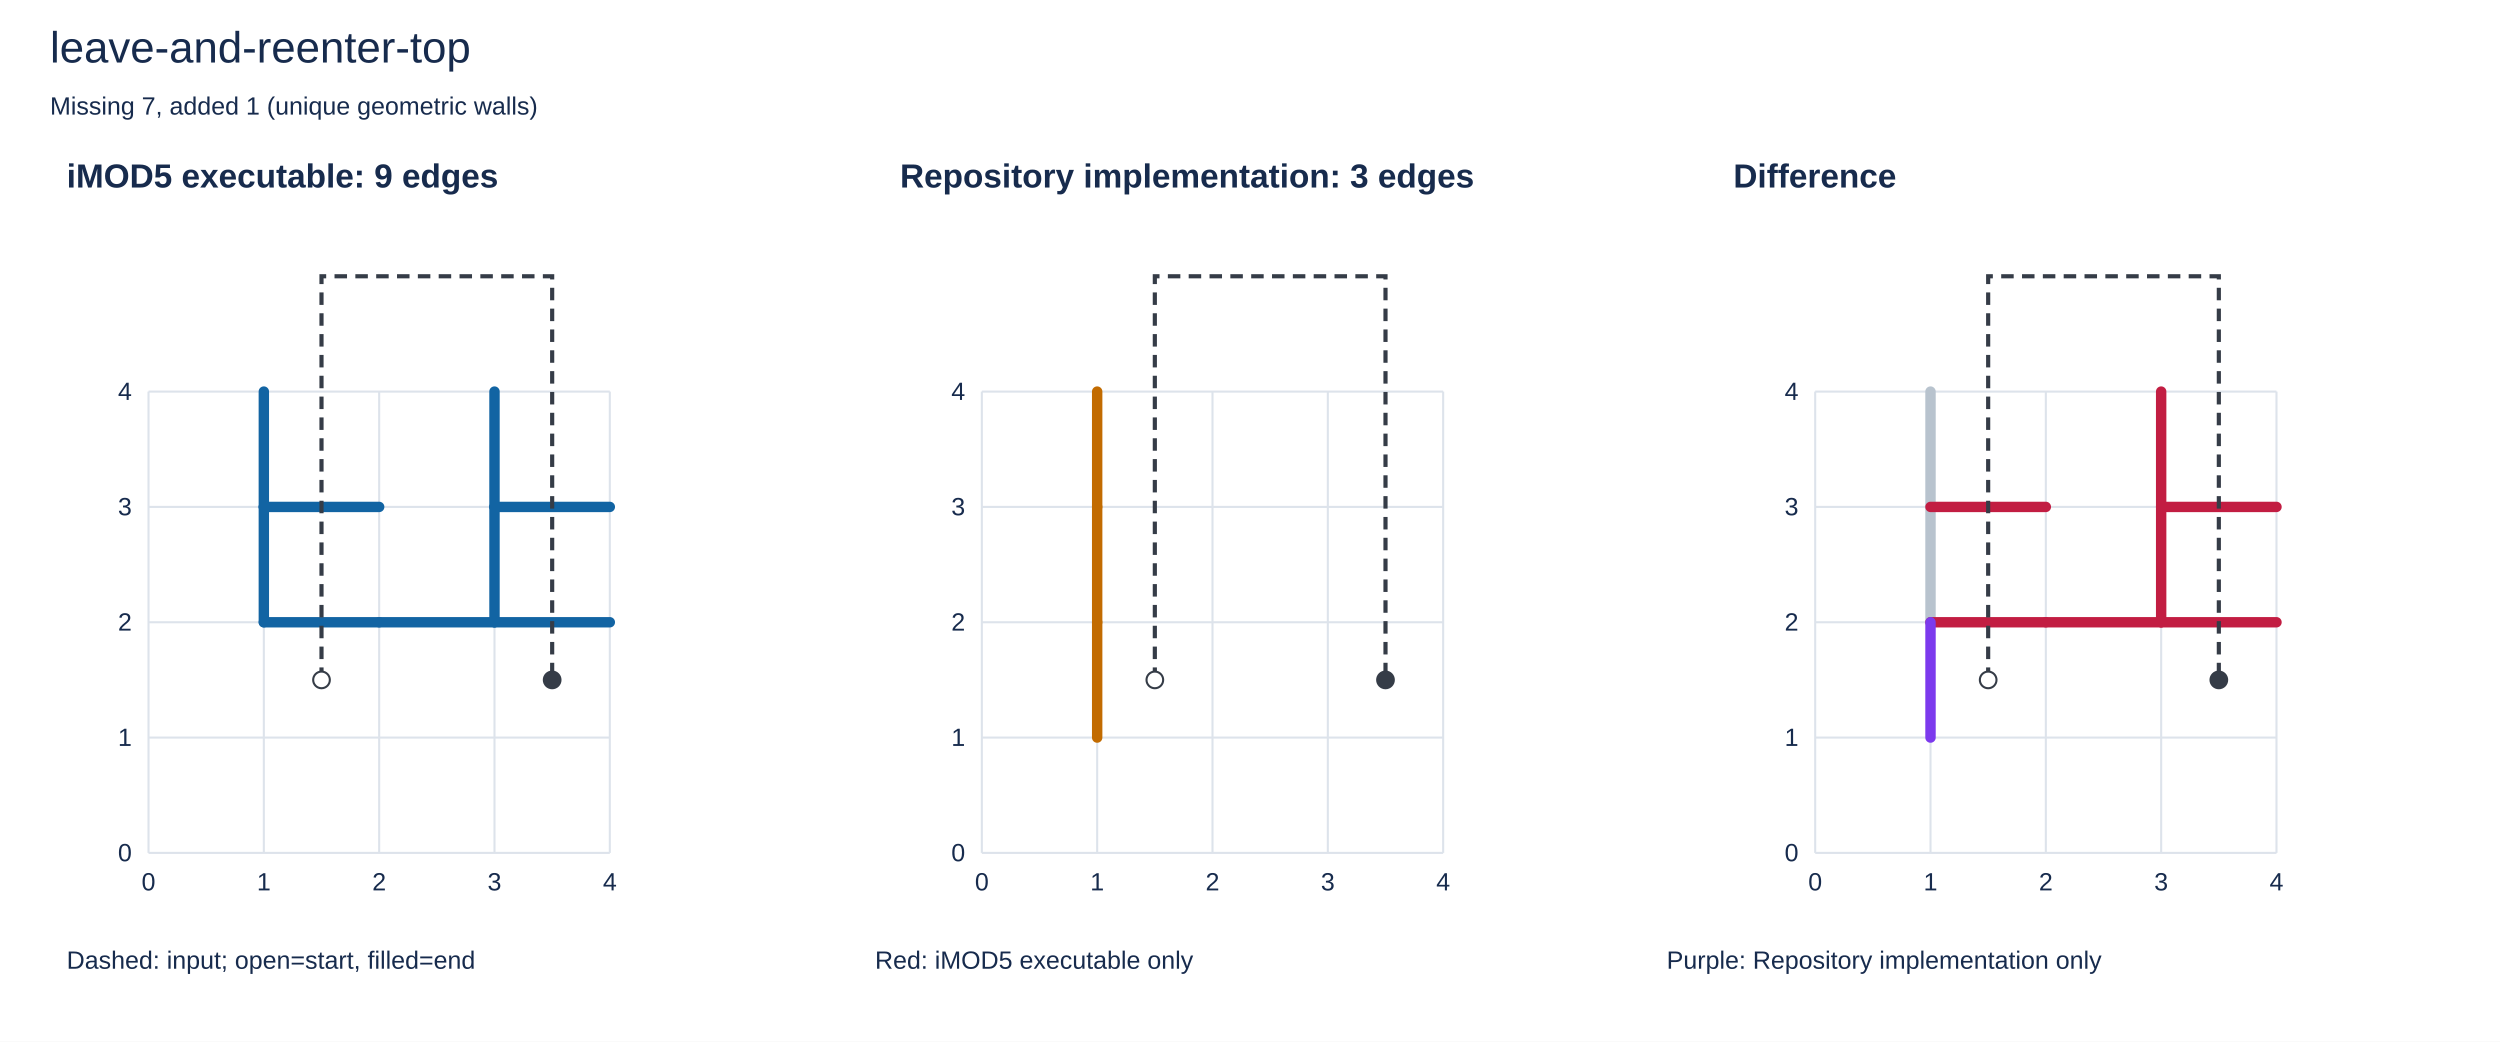
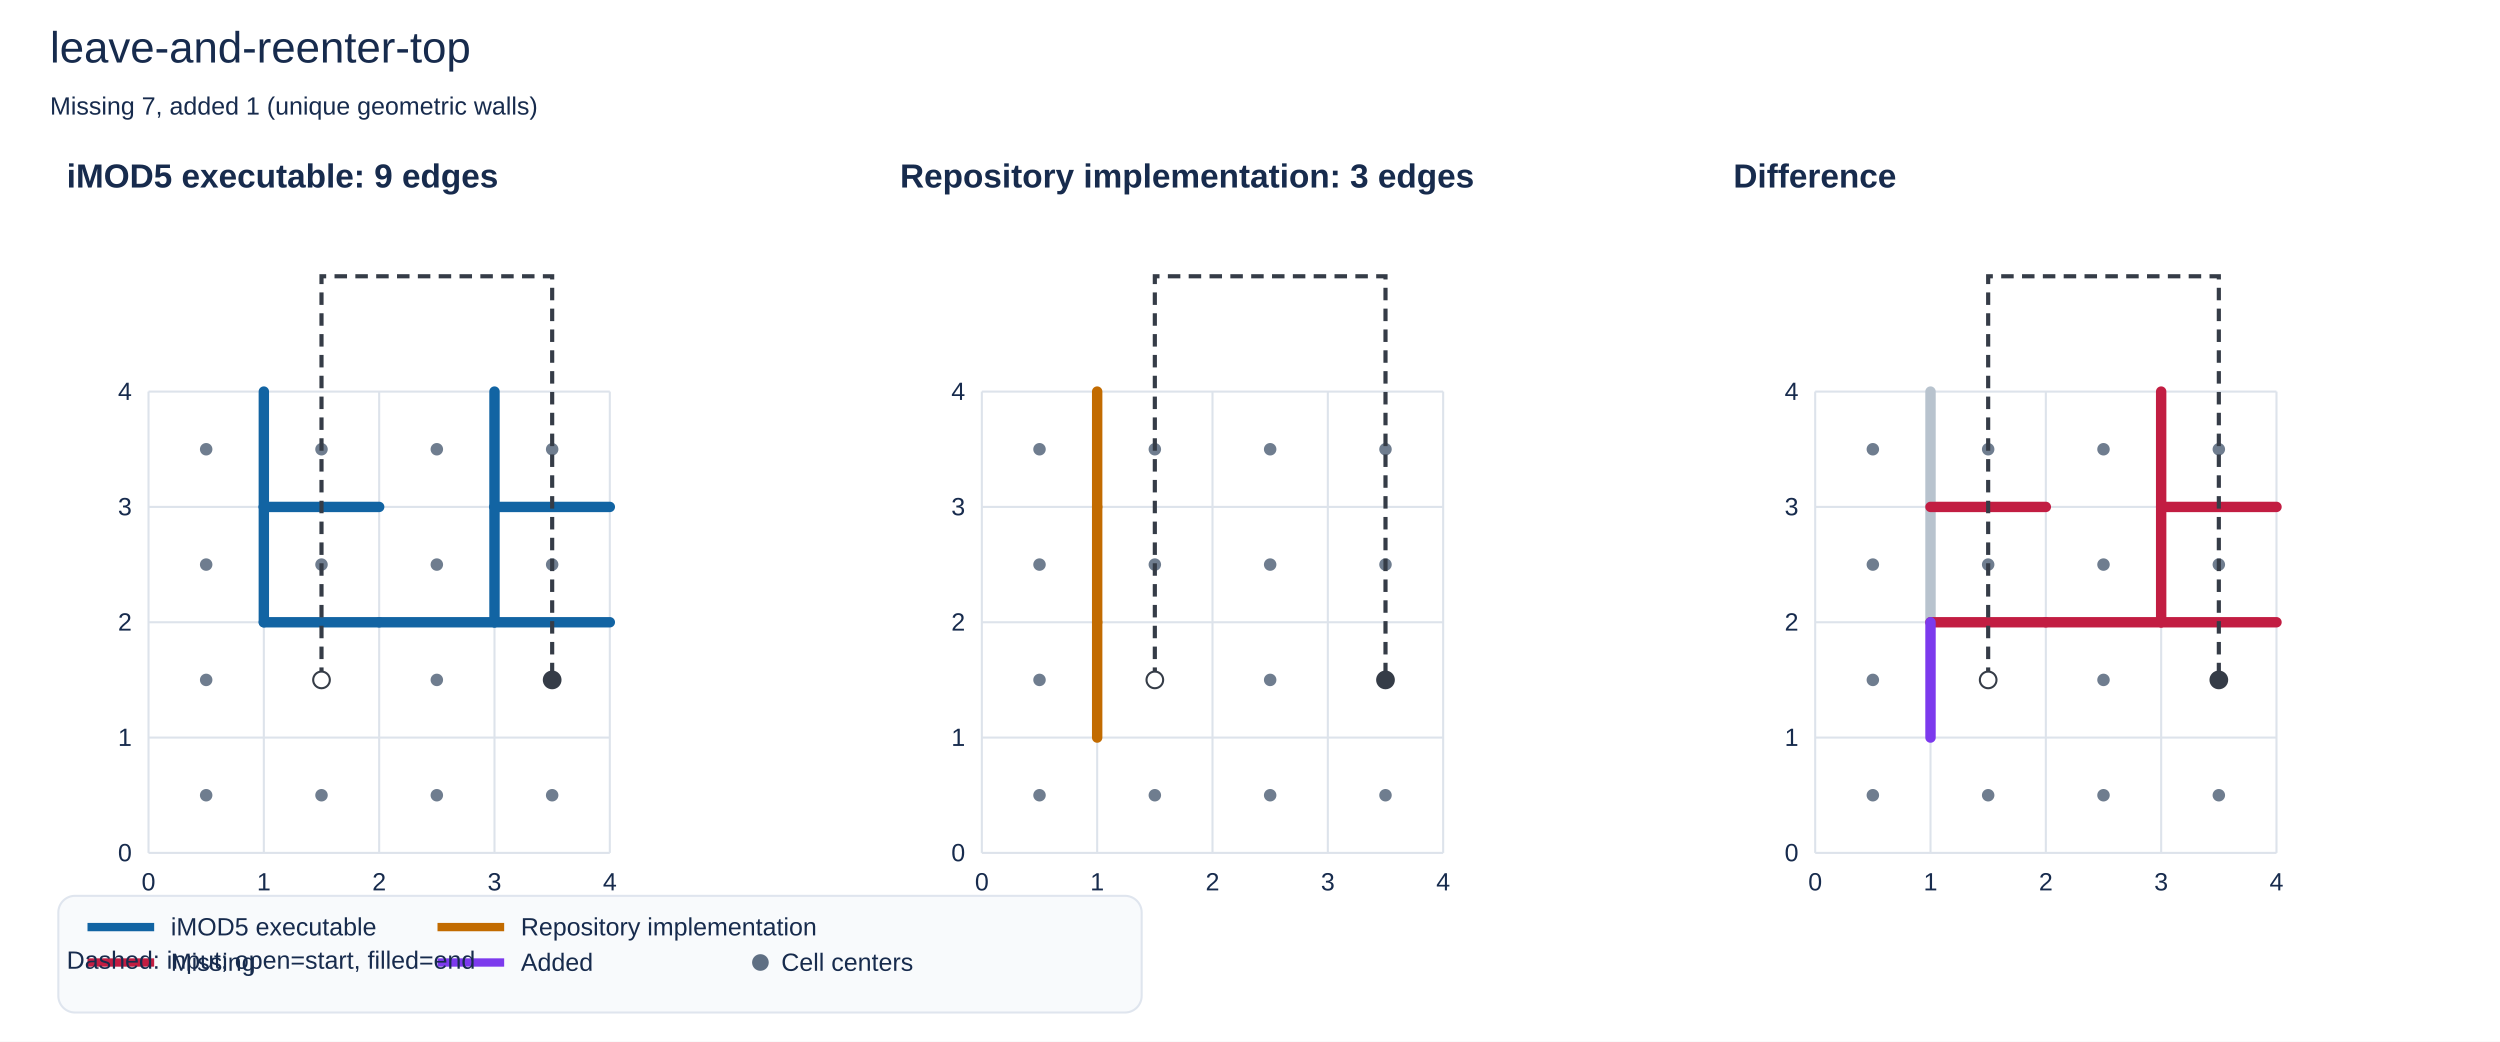
<svg xmlns="http://www.w3.org/2000/svg" width="1200" height="500" viewBox="0 0 1200 500" role="img">
  <rect width="1200" height="500" fill="white" />
  <style>text{font-family:Arial,sans-serif;fill:#172b4d;font-size:12px}.input{stroke:#353c47;stroke-width:2;stroke-dasharray:6 4;fill:none}</style>
  <text x="24" y="30" style="font-size:21px">leave-and-reenter-top</text>
  <text x="24" y="55">Missing 7, added 1 (unique geometric walls)</text>
  <text x="32" y="90" style="font-size:16px;font-weight:bold">iMOD5 executable: 9 edges</text>
  <line x1="71.286" y1="409.393" x2="71.286" y2="187.964" stroke="#dde3eb" />
  <text x="71.286" y="427.393" text-anchor="middle">0</text>
  <line x1="126.643" y1="409.393" x2="126.643" y2="187.964" stroke="#dde3eb" />
  <text x="126.643" y="427.393" text-anchor="middle">1</text>
  <line x1="182.0" y1="409.393" x2="182.0" y2="187.964" stroke="#dde3eb" />
  <text x="182.0" y="427.393" text-anchor="middle">2</text>
  <line x1="237.357" y1="409.393" x2="237.357" y2="187.964" stroke="#dde3eb" />
  <text x="237.357" y="427.393" text-anchor="middle">3</text>
  <line x1="292.714" y1="409.393" x2="292.714" y2="187.964" stroke="#dde3eb" />
  <text x="292.714" y="427.393" text-anchor="middle">4</text>
  <line x1="71.286" y1="187.964" x2="292.714" y2="187.964" stroke="#dde3eb" />
  <text x="63.286" y="191.964" text-anchor="end">4</text>
  <line x1="71.286" y1="243.321" x2="292.714" y2="243.321" stroke="#dde3eb" />
  <text x="63.286" y="247.321" text-anchor="end">3</text>
  <line x1="71.286" y1="298.679" x2="292.714" y2="298.679" stroke="#dde3eb" />
  <text x="63.286" y="302.679" text-anchor="end">2</text>
  <line x1="71.286" y1="354.036" x2="292.714" y2="354.036" stroke="#dde3eb" />
  <text x="63.286" y="358.036" text-anchor="end">1</text>
  <line x1="71.286" y1="409.393" x2="292.714" y2="409.393" stroke="#dde3eb" />
  <text x="63.286" y="413.393" text-anchor="end">0</text>
+   <circle cx="98.964" cy="215.643" r="2.5" fill="#5f6f83" stroke="#5f6f83" opacity="0.9" />
+   <circle cx="154.321" cy="215.643" r="2.5" fill="#5f6f83" stroke="#5f6f83" opacity="0.9" />
+   <circle cx="209.679" cy="215.643" r="2.5" fill="#5f6f83" stroke="#5f6f83" opacity="0.9" />
+   <circle cx="265.036" cy="215.643" r="2.5" fill="#5f6f83" stroke="#5f6f83" opacity="0.9" />
+   <circle cx="98.964" cy="271.0" r="2.5" fill="#5f6f83" stroke="#5f6f83" opacity="0.9" />
+   <circle cx="154.321" cy="271.0" r="2.5" fill="#5f6f83" stroke="#5f6f83" opacity="0.9" />
+   <circle cx="209.679" cy="271.0" r="2.5" fill="#5f6f83" stroke="#5f6f83" opacity="0.9" />
+   <circle cx="265.036" cy="271.0" r="2.5" fill="#5f6f83" stroke="#5f6f83" opacity="0.9" />
+   <circle cx="98.964" cy="326.357" r="2.5" fill="#5f6f83" stroke="#5f6f83" opacity="0.9" />
+   <circle cx="154.321" cy="326.357" r="2.5" fill="#5f6f83" stroke="#5f6f83" opacity="0.9" />
+   <circle cx="209.679" cy="326.357" r="2.5" fill="#5f6f83" stroke="#5f6f83" opacity="0.9" />
+   <circle cx="265.036" cy="326.357" r="2.5" fill="#5f6f83" stroke="#5f6f83" opacity="0.9" />
+   <circle cx="98.964" cy="381.714" r="2.5" fill="#5f6f83" stroke="#5f6f83" opacity="0.9" />
+   <circle cx="154.321" cy="381.714" r="2.5" fill="#5f6f83" stroke="#5f6f83" opacity="0.9" />
+   <circle cx="209.679" cy="381.714" r="2.5" fill="#5f6f83" stroke="#5f6f83" opacity="0.9" />
+   <circle cx="265.036" cy="381.714" r="2.5" fill="#5f6f83" stroke="#5f6f83" opacity="0.9" />
  <line x1="126.643" y1="298.679" x2="126.643" y2="243.321" stroke="#1264a3" stroke-width="5" stroke-linecap="round" />
  <line x1="126.643" y1="298.679" x2="182.0" y2="298.679" stroke="#1264a3" stroke-width="5" stroke-linecap="round" />
  <line x1="126.643" y1="243.321" x2="126.643" y2="187.964" stroke="#1264a3" stroke-width="5" stroke-linecap="round" />
  <line x1="126.643" y1="243.321" x2="182.0" y2="243.321" stroke="#1264a3" stroke-width="5" stroke-linecap="round" />
  <line x1="182.0" y1="298.679" x2="237.357" y2="298.679" stroke="#1264a3" stroke-width="5" stroke-linecap="round" />
  <line x1="237.357" y1="298.679" x2="237.357" y2="243.321" stroke="#1264a3" stroke-width="5" stroke-linecap="round" />
  <line x1="237.357" y1="298.679" x2="292.714" y2="298.679" stroke="#1264a3" stroke-width="5" stroke-linecap="round" />
  <line x1="237.357" y1="243.321" x2="237.357" y2="187.964" stroke="#1264a3" stroke-width="5" stroke-linecap="round" />
  <line x1="237.357" y1="243.321" x2="292.714" y2="243.321" stroke="#1264a3" stroke-width="5" stroke-linecap="round" />
  <polyline points="154.32,326.36 154.32,132.61 265.04,132.61 265.04,326.36" class="input" />
  <circle cx="154.321" cy="326.357" r="4" fill="white" stroke="#353c47" />
  <circle cx="265.036" cy="326.357" r="4" fill="#353c47" stroke="#353c47" />
  <text x="432" y="90" style="font-size:16px;font-weight:bold">Repository implementation: 3 edges</text>
  <line x1="471.286" y1="409.393" x2="471.286" y2="187.964" stroke="#dde3eb" />
  <text x="471.286" y="427.393" text-anchor="middle">0</text>
  <line x1="526.643" y1="409.393" x2="526.643" y2="187.964" stroke="#dde3eb" />
  <text x="526.643" y="427.393" text-anchor="middle">1</text>
  <line x1="582.0" y1="409.393" x2="582.0" y2="187.964" stroke="#dde3eb" />
  <text x="582.0" y="427.393" text-anchor="middle">2</text>
  <line x1="637.357" y1="409.393" x2="637.357" y2="187.964" stroke="#dde3eb" />
  <text x="637.357" y="427.393" text-anchor="middle">3</text>
  <line x1="692.714" y1="409.393" x2="692.714" y2="187.964" stroke="#dde3eb" />
  <text x="692.714" y="427.393" text-anchor="middle">4</text>
  <line x1="471.286" y1="187.964" x2="692.714" y2="187.964" stroke="#dde3eb" />
  <text x="463.286" y="191.964" text-anchor="end">4</text>
  <line x1="471.286" y1="243.321" x2="692.714" y2="243.321" stroke="#dde3eb" />
  <text x="463.286" y="247.321" text-anchor="end">3</text>
  <line x1="471.286" y1="298.679" x2="692.714" y2="298.679" stroke="#dde3eb" />
  <text x="463.286" y="302.679" text-anchor="end">2</text>
  <line x1="471.286" y1="354.036" x2="692.714" y2="354.036" stroke="#dde3eb" />
  <text x="463.286" y="358.036" text-anchor="end">1</text>
  <line x1="471.286" y1="409.393" x2="692.714" y2="409.393" stroke="#dde3eb" />
  <text x="463.286" y="413.393" text-anchor="end">0</text>
+   <circle cx="498.964" cy="215.643" r="2.5" fill="#5f6f83" stroke="#5f6f83" opacity="0.9" />
+   <circle cx="554.321" cy="215.643" r="2.5" fill="#5f6f83" stroke="#5f6f83" opacity="0.9" />
+   <circle cx="609.679" cy="215.643" r="2.5" fill="#5f6f83" stroke="#5f6f83" opacity="0.9" />
+   <circle cx="665.036" cy="215.643" r="2.5" fill="#5f6f83" stroke="#5f6f83" opacity="0.9" />
+   <circle cx="498.964" cy="271.0" r="2.5" fill="#5f6f83" stroke="#5f6f83" opacity="0.9" />
+   <circle cx="554.321" cy="271.0" r="2.5" fill="#5f6f83" stroke="#5f6f83" opacity="0.9" />
+   <circle cx="609.679" cy="271.0" r="2.5" fill="#5f6f83" stroke="#5f6f83" opacity="0.9" />
+   <circle cx="665.036" cy="271.0" r="2.5" fill="#5f6f83" stroke="#5f6f83" opacity="0.9" />
+   <circle cx="498.964" cy="326.357" r="2.5" fill="#5f6f83" stroke="#5f6f83" opacity="0.9" />
+   <circle cx="554.321" cy="326.357" r="2.5" fill="#5f6f83" stroke="#5f6f83" opacity="0.9" />
+   <circle cx="609.679" cy="326.357" r="2.5" fill="#5f6f83" stroke="#5f6f83" opacity="0.9" />
+   <circle cx="665.036" cy="326.357" r="2.5" fill="#5f6f83" stroke="#5f6f83" opacity="0.9" />
+   <circle cx="498.964" cy="381.714" r="2.5" fill="#5f6f83" stroke="#5f6f83" opacity="0.9" />
+   <circle cx="554.321" cy="381.714" r="2.5" fill="#5f6f83" stroke="#5f6f83" opacity="0.9" />
+   <circle cx="609.679" cy="381.714" r="2.5" fill="#5f6f83" stroke="#5f6f83" opacity="0.9" />
+   <circle cx="665.036" cy="381.714" r="2.5" fill="#5f6f83" stroke="#5f6f83" opacity="0.9" />
  <line x1="526.643" y1="354.036" x2="526.643" y2="298.679" stroke="#c26b00" stroke-width="5" stroke-linecap="round" />
  <line x1="526.643" y1="298.679" x2="526.643" y2="243.321" stroke="#c26b00" stroke-width="5" stroke-linecap="round" />
  <line x1="526.643" y1="243.321" x2="526.643" y2="187.964" stroke="#c26b00" stroke-width="5" stroke-linecap="round" />
  <polyline points="554.32,326.36 554.32,132.61 665.04,132.61 665.04,326.36" class="input" />
  <circle cx="554.321" cy="326.357" r="4" fill="white" stroke="#353c47" />
  <circle cx="665.036" cy="326.357" r="4" fill="#353c47" stroke="#353c47" />
  <text x="832" y="90" style="font-size:16px;font-weight:bold">Difference</text>
  <line x1="871.286" y1="409.393" x2="871.286" y2="187.964" stroke="#dde3eb" />
  <text x="871.286" y="427.393" text-anchor="middle">0</text>
  <line x1="926.643" y1="409.393" x2="926.643" y2="187.964" stroke="#dde3eb" />
  <text x="926.643" y="427.393" text-anchor="middle">1</text>
  <line x1="982.0" y1="409.393" x2="982.0" y2="187.964" stroke="#dde3eb" />
  <text x="982.0" y="427.393" text-anchor="middle">2</text>
  <line x1="1037.357" y1="409.393" x2="1037.357" y2="187.964" stroke="#dde3eb" />
  <text x="1037.357" y="427.393" text-anchor="middle">3</text>
  <line x1="1092.714" y1="409.393" x2="1092.714" y2="187.964" stroke="#dde3eb" />
  <text x="1092.714" y="427.393" text-anchor="middle">4</text>
  <line x1="871.286" y1="187.964" x2="1092.714" y2="187.964" stroke="#dde3eb" />
  <text x="863.286" y="191.964" text-anchor="end">4</text>
  <line x1="871.286" y1="243.321" x2="1092.714" y2="243.321" stroke="#dde3eb" />
  <text x="863.286" y="247.321" text-anchor="end">3</text>
  <line x1="871.286" y1="298.679" x2="1092.714" y2="298.679" stroke="#dde3eb" />
  <text x="863.286" y="302.679" text-anchor="end">2</text>
  <line x1="871.286" y1="354.036" x2="1092.714" y2="354.036" stroke="#dde3eb" />
  <text x="863.286" y="358.036" text-anchor="end">1</text>
  <line x1="871.286" y1="409.393" x2="1092.714" y2="409.393" stroke="#dde3eb" />
  <text x="863.286" y="413.393" text-anchor="end">0</text>
+   <circle cx="898.964" cy="215.643" r="2.5" fill="#5f6f83" stroke="#5f6f83" opacity="0.9" />
+   <circle cx="954.321" cy="215.643" r="2.5" fill="#5f6f83" stroke="#5f6f83" opacity="0.9" />
+   <circle cx="1009.679" cy="215.643" r="2.5" fill="#5f6f83" stroke="#5f6f83" opacity="0.9" />
+   <circle cx="1065.036" cy="215.643" r="2.5" fill="#5f6f83" stroke="#5f6f83" opacity="0.9" />
+   <circle cx="898.964" cy="271.0" r="2.5" fill="#5f6f83" stroke="#5f6f83" opacity="0.9" />
+   <circle cx="954.321" cy="271.0" r="2.5" fill="#5f6f83" stroke="#5f6f83" opacity="0.9" />
+   <circle cx="1009.679" cy="271.0" r="2.5" fill="#5f6f83" stroke="#5f6f83" opacity="0.9" />
+   <circle cx="1065.036" cy="271.0" r="2.5" fill="#5f6f83" stroke="#5f6f83" opacity="0.9" />
+   <circle cx="898.964" cy="326.357" r="2.5" fill="#5f6f83" stroke="#5f6f83" opacity="0.9" />
+   <circle cx="954.321" cy="326.357" r="2.5" fill="#5f6f83" stroke="#5f6f83" opacity="0.9" />
+   <circle cx="1009.679" cy="326.357" r="2.5" fill="#5f6f83" stroke="#5f6f83" opacity="0.9" />
+   <circle cx="1065.036" cy="326.357" r="2.5" fill="#5f6f83" stroke="#5f6f83" opacity="0.9" />
+   <circle cx="898.964" cy="381.714" r="2.5" fill="#5f6f83" stroke="#5f6f83" opacity="0.9" />
+   <circle cx="954.321" cy="381.714" r="2.5" fill="#5f6f83" stroke="#5f6f83" opacity="0.9" />
+   <circle cx="1009.679" cy="381.714" r="2.5" fill="#5f6f83" stroke="#5f6f83" opacity="0.9" />
+   <circle cx="1065.036" cy="381.714" r="2.5" fill="#5f6f83" stroke="#5f6f83" opacity="0.9" />
  <line x1="926.643" y1="298.679" x2="926.643" y2="243.321" stroke="#b8c3ce" stroke-width="5" stroke-linecap="round" />
  <line x1="926.643" y1="243.321" x2="926.643" y2="187.964" stroke="#b8c3ce" stroke-width="5" stroke-linecap="round" />
  <line x1="926.643" y1="298.679" x2="982.0" y2="298.679" stroke="#c21d42" stroke-width="5" stroke-linecap="round" />
  <line x1="926.643" y1="243.321" x2="982.0" y2="243.321" stroke="#c21d42" stroke-width="5" stroke-linecap="round" />
  <line x1="982.0" y1="298.679" x2="1037.357" y2="298.679" stroke="#c21d42" stroke-width="5" stroke-linecap="round" />
  <line x1="1037.357" y1="298.679" x2="1037.357" y2="243.321" stroke="#c21d42" stroke-width="5" stroke-linecap="round" />
  <line x1="1037.357" y1="298.679" x2="1092.714" y2="298.679" stroke="#c21d42" stroke-width="5" stroke-linecap="round" />
  <line x1="1037.357" y1="243.321" x2="1037.357" y2="187.964" stroke="#c21d42" stroke-width="5" stroke-linecap="round" />
  <line x1="1037.357" y1="243.321" x2="1092.714" y2="243.321" stroke="#c21d42" stroke-width="5" stroke-linecap="round" />
  <line x1="926.643" y1="354.036" x2="926.643" y2="298.679" stroke="#7c3aed" stroke-width="5" stroke-linecap="round" />
  <polyline points="954.32,326.36 954.32,132.61 1065.04,132.61 1065.04,326.36" class="input" />
  <circle cx="954.321" cy="326.357" r="4" fill="white" stroke="#353c47" />
  <circle cx="1065.036" cy="326.357" r="4" fill="#353c47" stroke="#353c47" />
+   <g font-size="12">
+     <rect x="28" y="430" width="520" height="56" fill="#f8fafc" stroke="#dfe5ee" rx="8" />
+     <line x1="42" y1="445" x2="74" y2="445" stroke="#1264a3" stroke-width="4" />
+     <text x="82" y="449">iMOD5 executable</text>
+     <line x1="210" y1="445" x2="242" y2="445" stroke="#c26b00" stroke-width="4" />
+     <text x="250" y="449">Repository implementation</text>
+     <line x1="42" y1="462" x2="74" y2="462" stroke="#c21d42" stroke-width="4" />
+     <text x="82" y="466">Missing</text>
+     <line x1="210" y1="462" x2="242" y2="462" stroke="#7c3aed" stroke-width="4" />
+     <text x="250" y="466">Added</text>
+     <circle cx="365" cy="462" r="3.5" fill="#5f6f83" stroke="#5f6f83" />
+     <text x="375" y="466">Cell centers</text>
+   </g>
  <text x="32" y="465">Dashed: input; open=start, filled=end</text>
-   <text x="420" y="465">Red: iMOD5 executable only</text>
-   <text x="800" y="465">Purple: Repository implementation only</text>
</svg>
